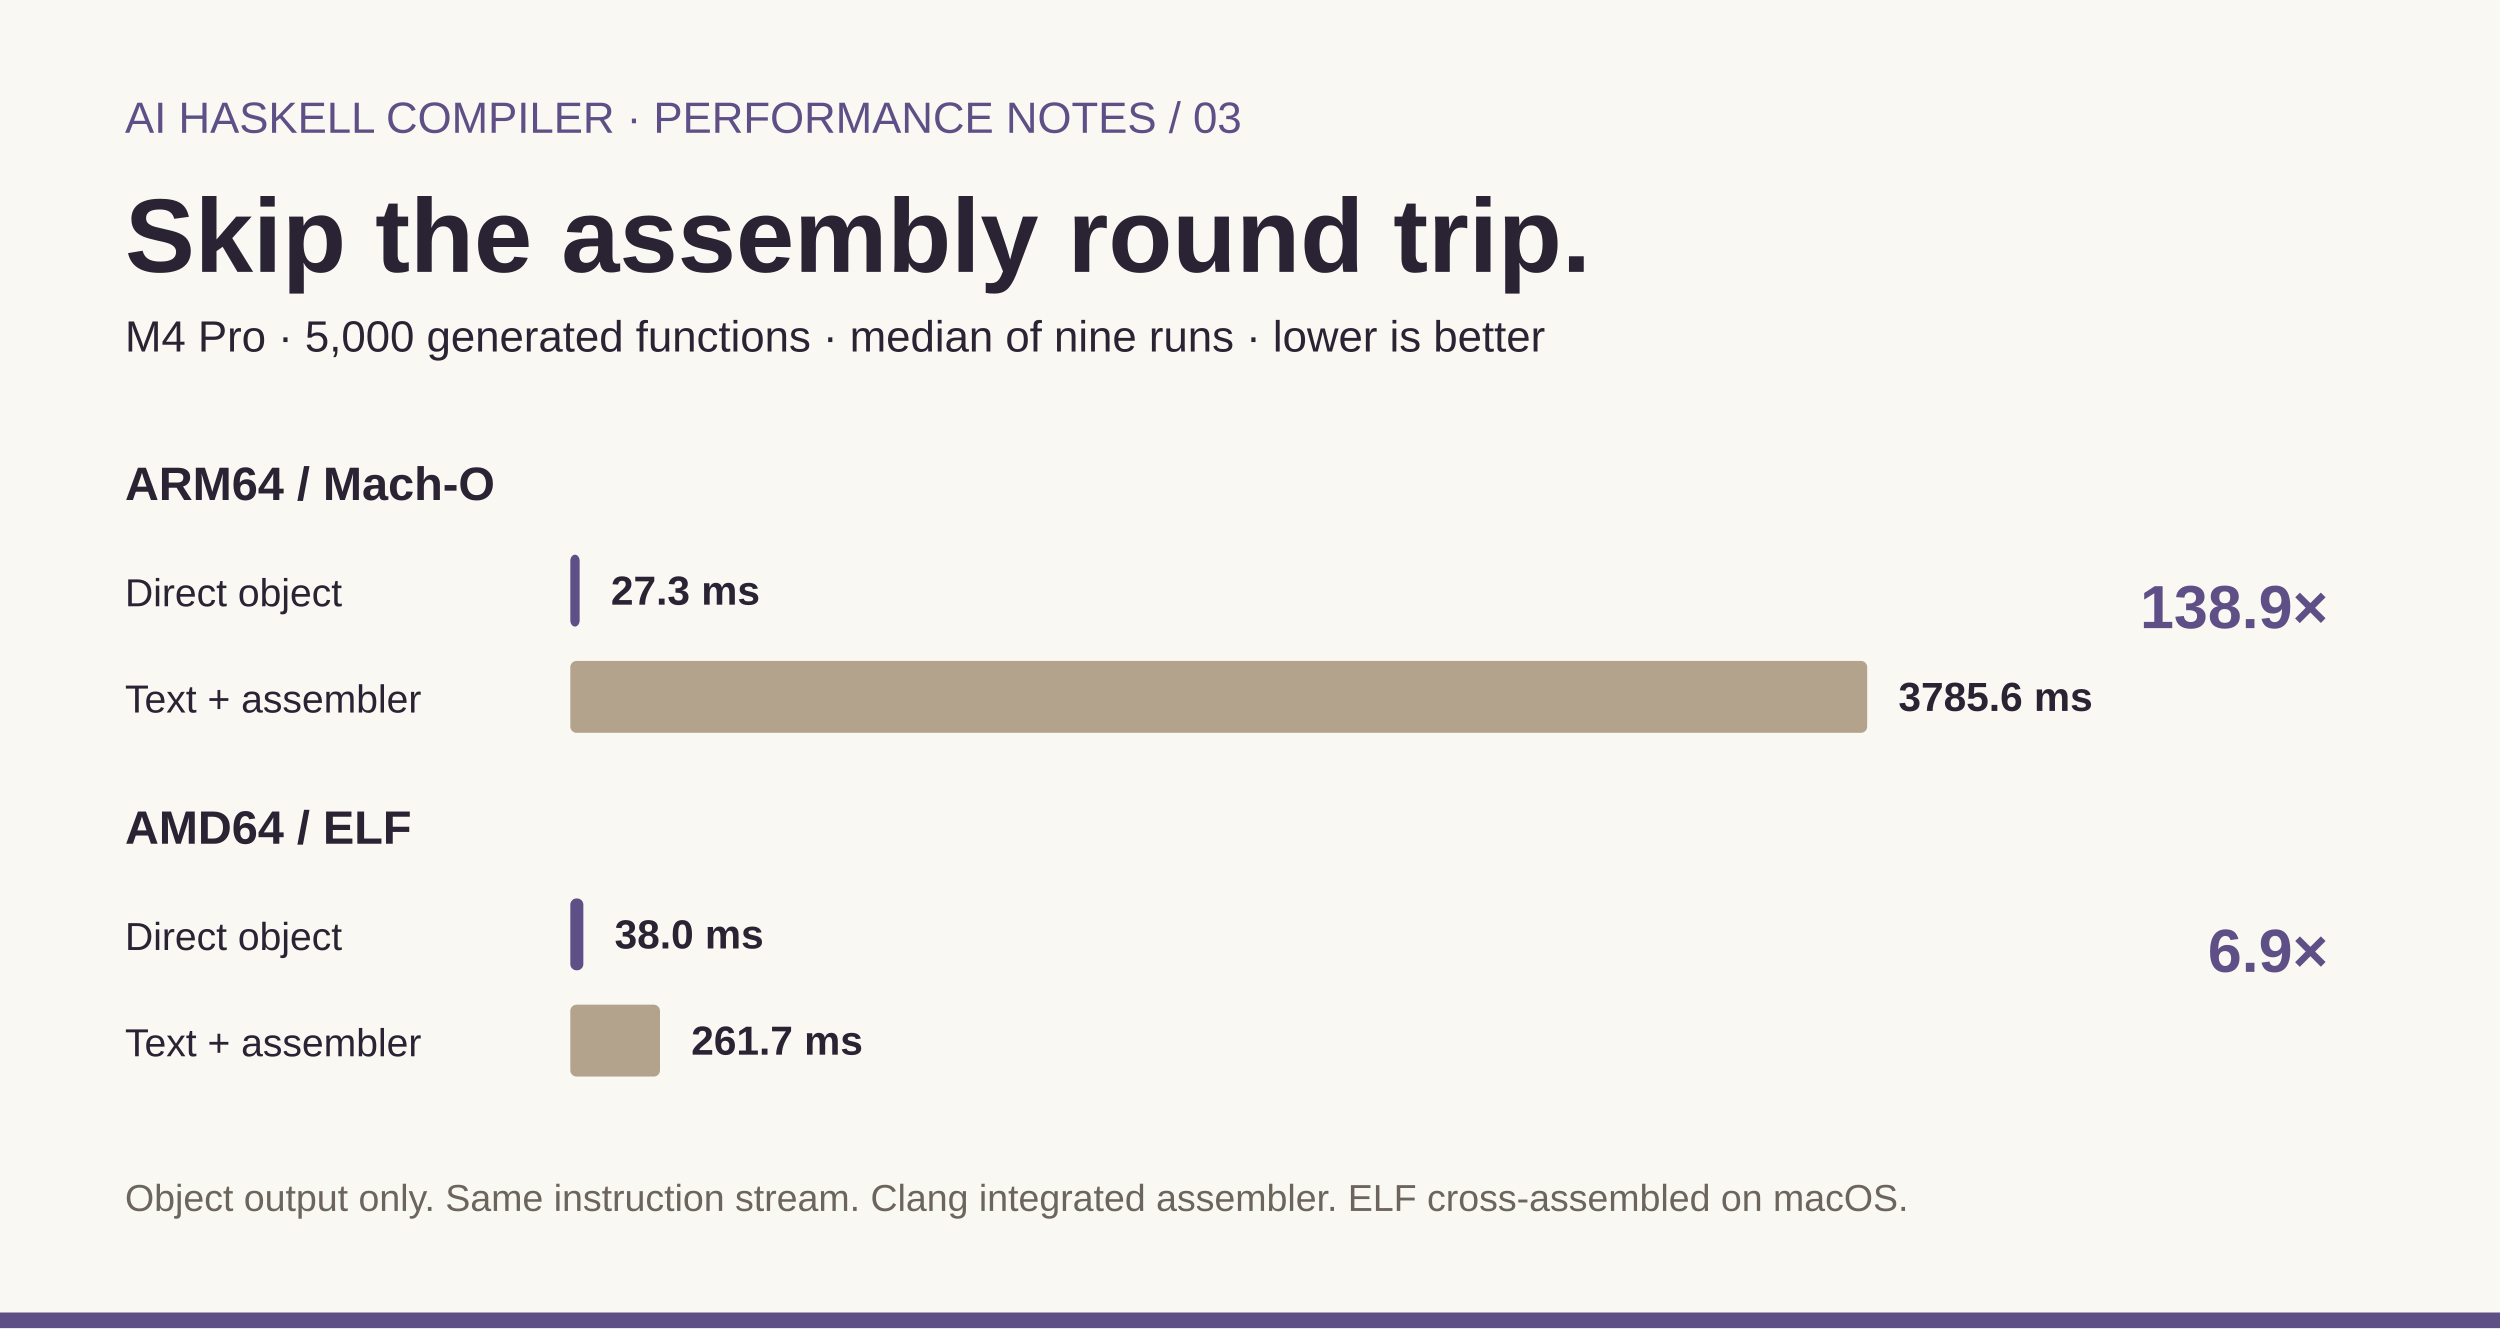
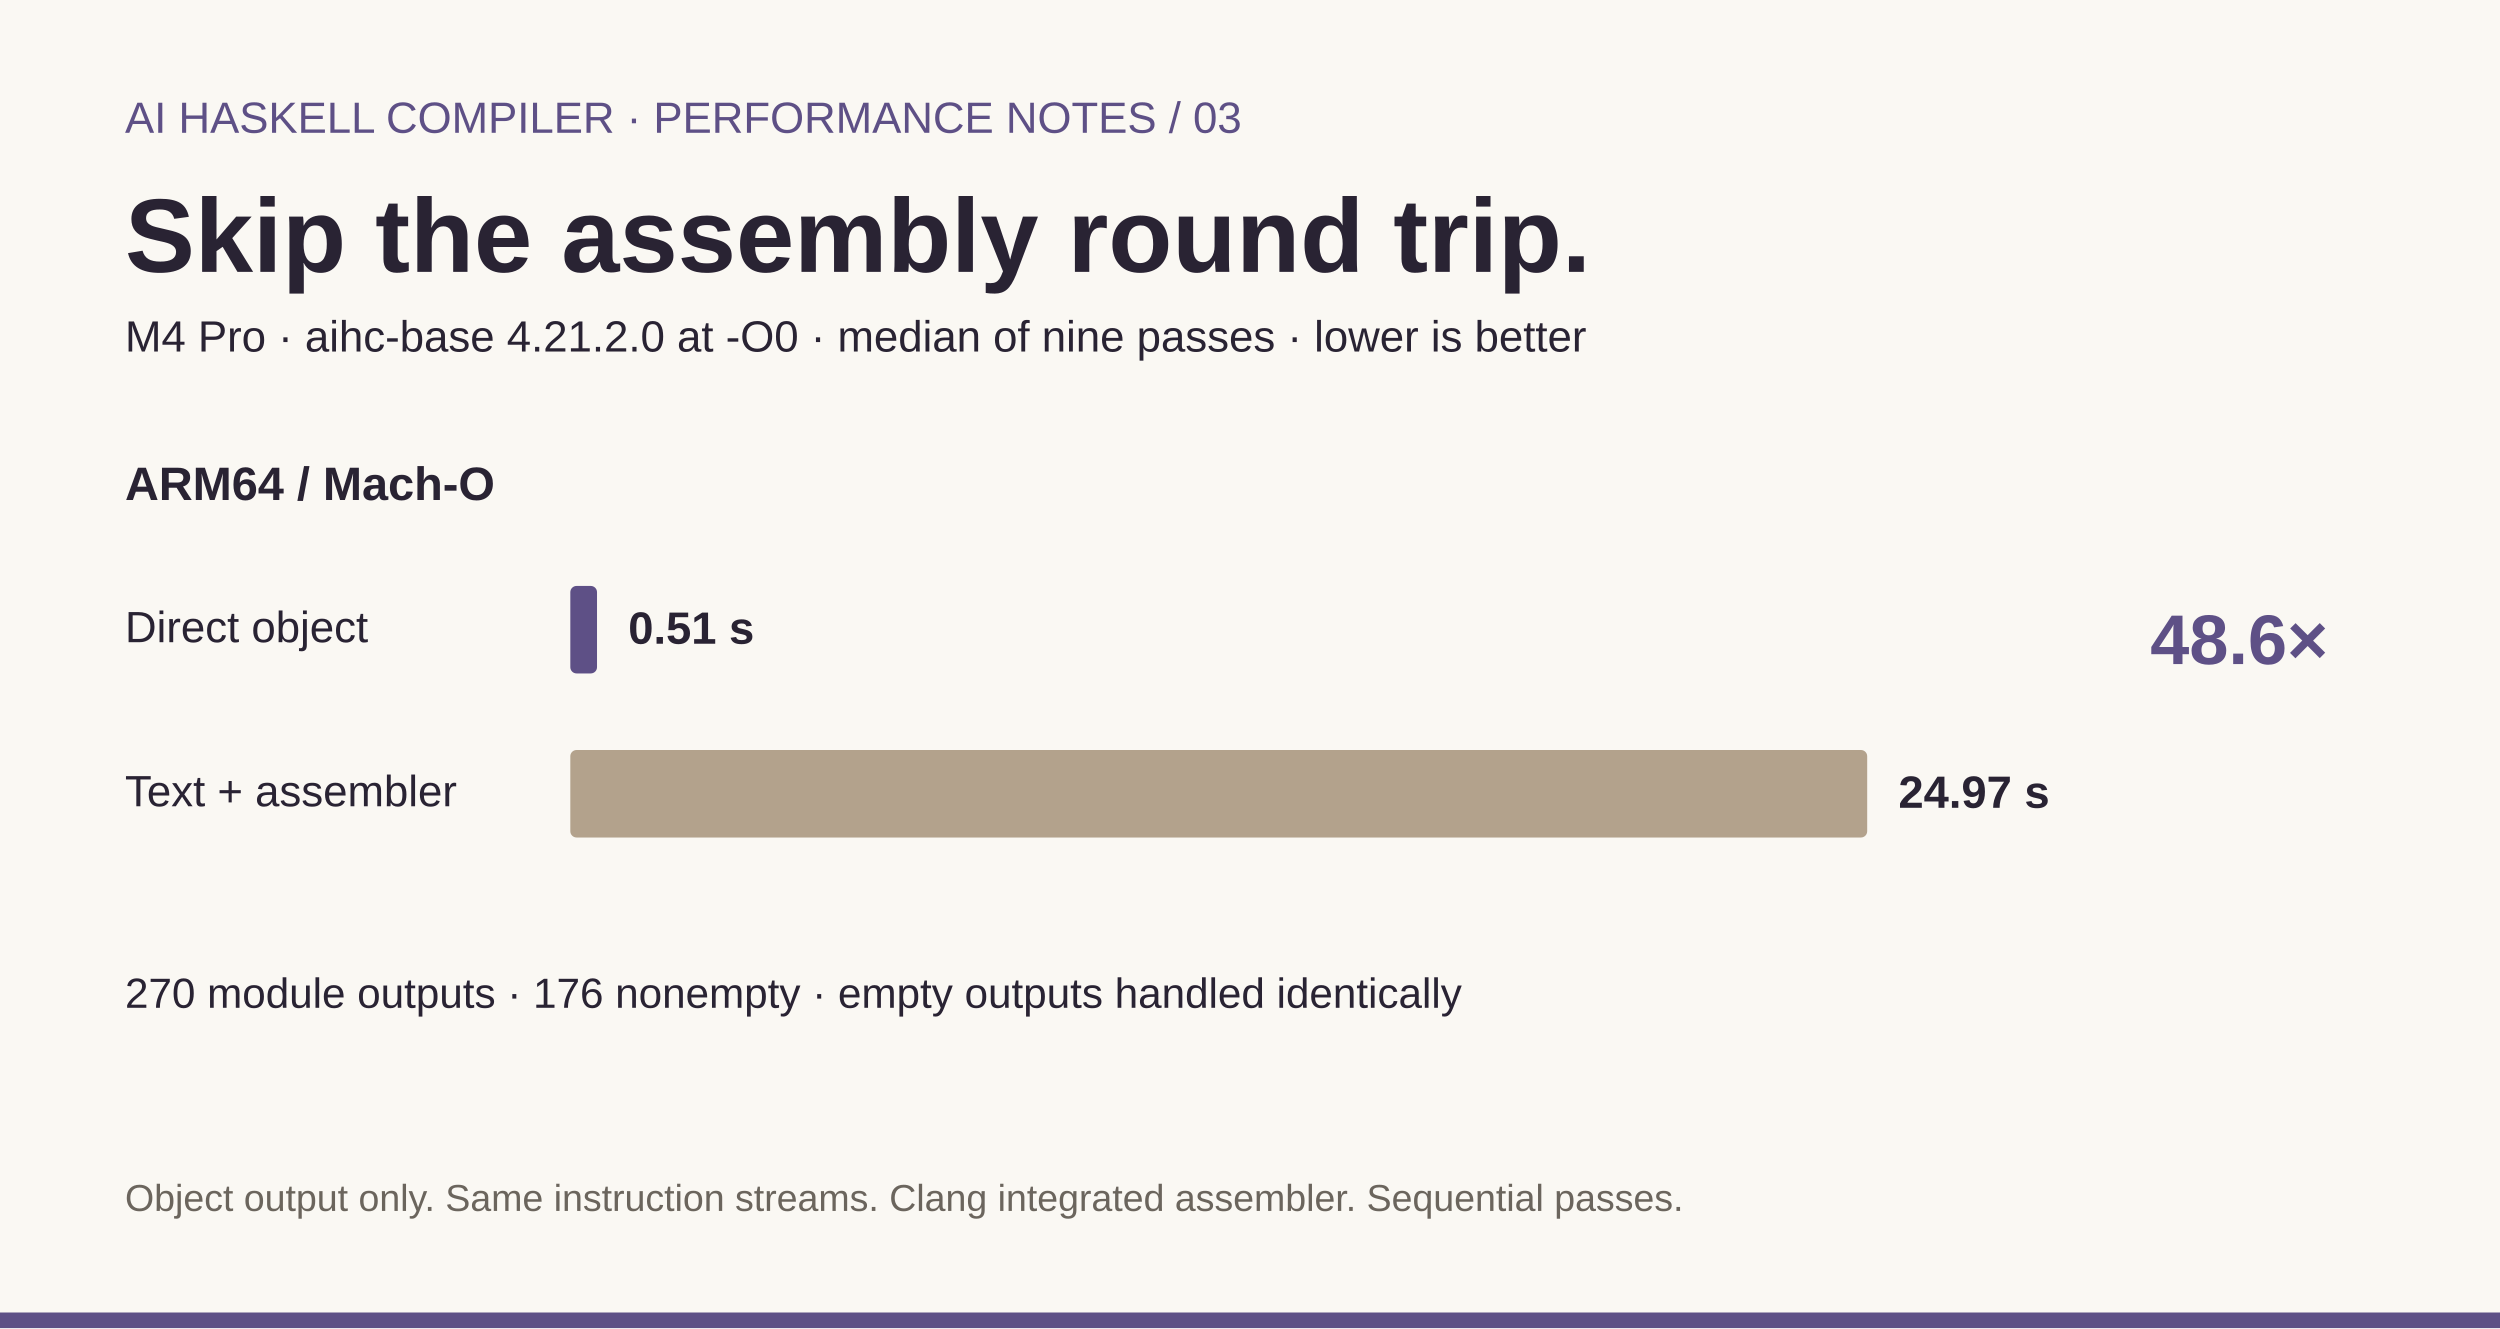
<svg xmlns="http://www.w3.org/2000/svg" width="1600" height="850" viewBox="0 0 1600 850">
  <rect width="1600" height="850" fill="#faf8f3" />
  <rect y="840" width="1600" height="10" fill="#5e5086" />
  <g font-family="Arial,sans-serif" fill="#292333">
    <text x="80" y="85" font-size="28" fill="#5e5086">AI HASKELL COMPILER · PERFORMANCE NOTES / 03</text>
    <text x="80" y="174" font-size="67" font-weight="700">Skip the assembly round trip.</text>
-     <text x="80" y="225" font-size="28">M4 Pro · 5,000 generated functions · median of nine runs · lower is better</text>
+     <text x="80" y="225" font-size="28">M4 Pro · aihc-base 4.21.2.0 at -O0 · median of nine passes · lower is better</text>
    <text x="80" y="320" font-size="30" font-weight="700">ARM64 / Mach-O</text>
-     <text x="80" y="388" font-size="25">Direct object</text>
-     <rect x="365" y="355" width="5.977" height="46" rx="4" fill="#5e5086" />
-     <text x="390.977" y="387" font-size="26" font-weight="600">27.3 ms</text>
-     <text x="80" y="456" font-size="25">Text + assembler</text>
-     <rect x="365" y="423" width="830" height="46" rx="4" fill="#b3a28c" />
-     <text x="1215" y="455" font-size="26" font-weight="600">3785.6 ms</text>
-     <text x="1490" y="402" text-anchor="end" font-size="39" font-weight="700" fill="#5e5086">138.9×</text>
-     <text x="80" y="540" font-size="30" font-weight="700">AMD64 / ELF</text>
-     <text x="80" y="608" font-size="25">Direct object</text>
-     <rect x="365" y="575" width="8.342" height="46" rx="4" fill="#5e5086" />
-     <text x="393.342" y="607" font-size="26" font-weight="600">38.0 ms</text>
-     <text x="80" y="676" font-size="25">Text + assembler</text>
-     <rect x="365" y="643" width="57.388" height="46" rx="4" fill="#b3a28c" />
-     <text x="442.388" y="675" font-size="26" font-weight="600">261.7 ms</text>
-     <text x="1490" y="622" text-anchor="end" font-size="39" font-weight="700" fill="#5e5086">6.9×</text>
-     <text x="80" y="775" font-size="24" fill="#6b655d">Object output only. Same instruction stream. Clang integrated assembler. ELF cross-assembled on macOS.</text>
+     <text x="80" y="411" font-size="28">Direct object</text>
+     <rect x="365" y="375" width="17.092" height="56" rx="4" fill="#5e5086" />
+     <text x="402.092" y="412" font-size="29" font-weight="600">0.51 s</text>
+     <text x="80" y="516" font-size="28">Text + assembler</text>
+     <rect x="365" y="480" width="830" height="56" rx="4" fill="#b3a28c" />
+     <text x="1215" y="517" font-size="29" font-weight="600">24.97 s</text>
+     <text x="1490" y="425" text-anchor="end" font-size="45" font-weight="700" fill="#5e5086">48.6×</text>
+     <text x="80" y="645" font-size="27">270 module outputs · 176 nonempty · empty outputs handled identically</text>
+     <text x="80" y="775" font-size="24" fill="#6b655d">Object output only. Same instruction streams. Clang integrated assembler. Sequential passes.</text>
  </g>
</svg>
